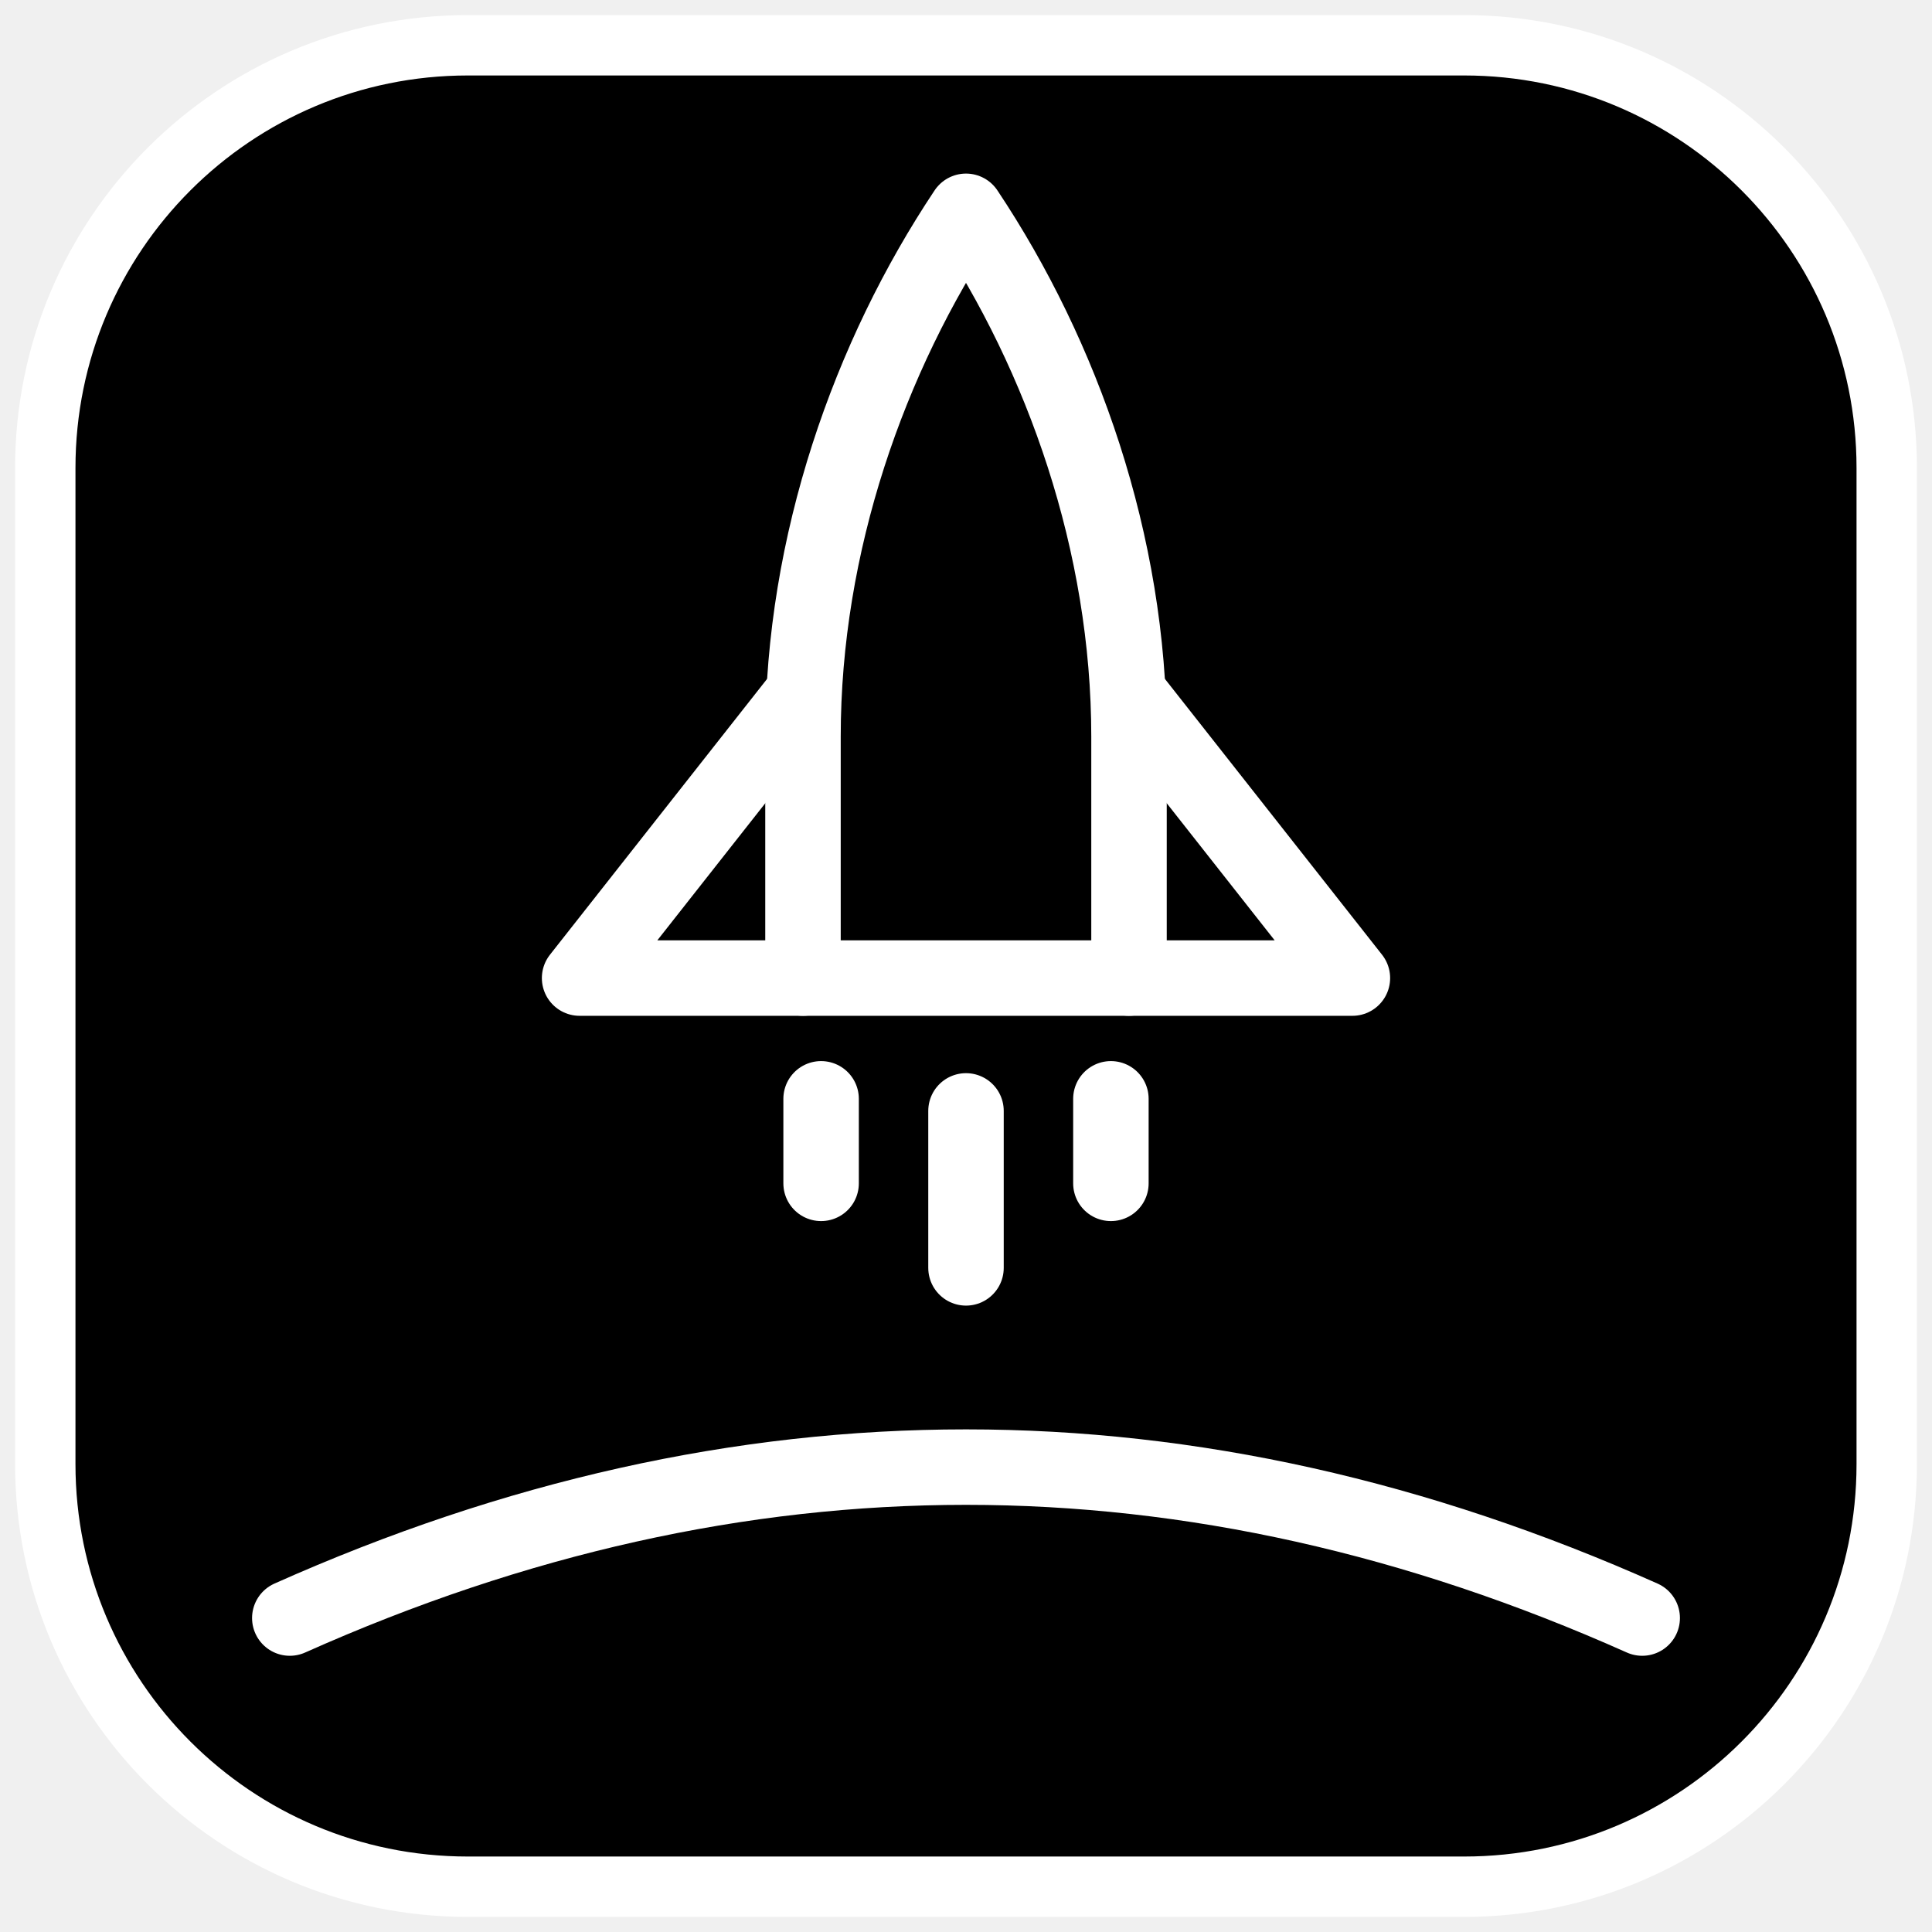
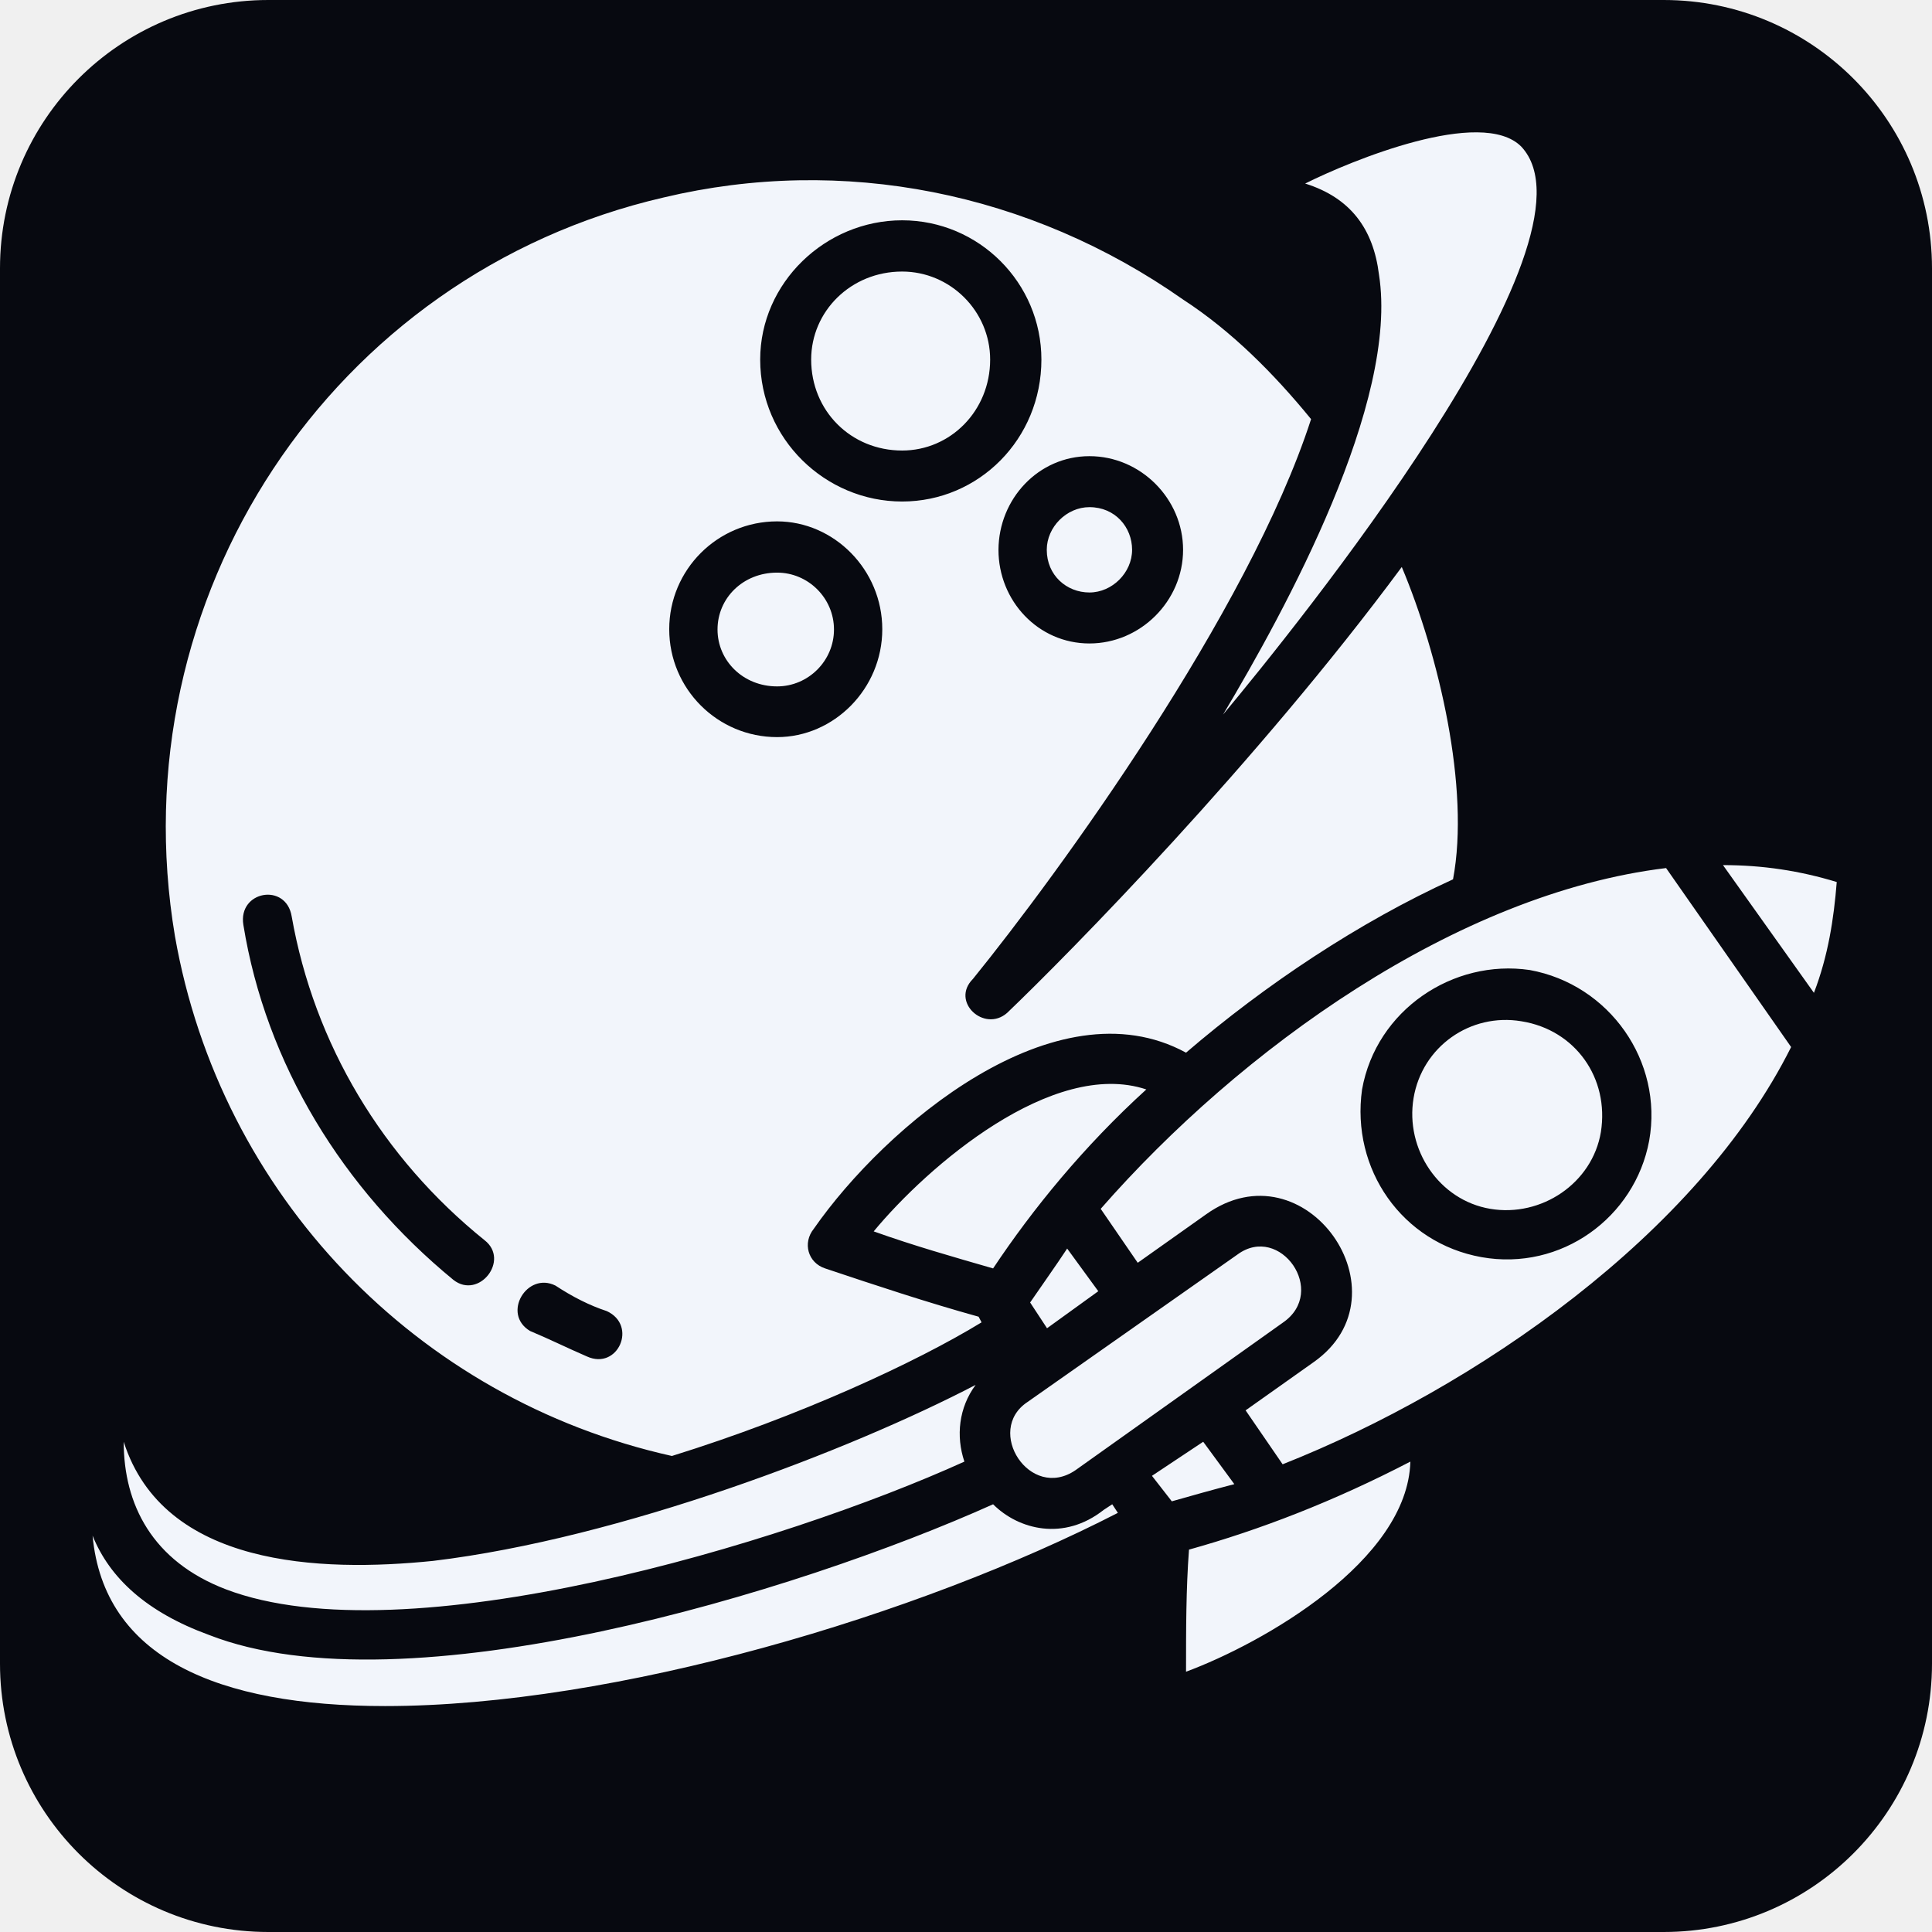
- <svg xmlns="http://www.w3.org/2000/svg" viewBox="0 0 32 32" role="img" aria-label="Trackspace logo">
-   <rect x="0.75" y="0.75" width="30.5" height="30.5" rx="7" fill="#000" stroke="#fff" stroke-width="1" />
-   <g fill="none" stroke="#fff" stroke-width="1.25" stroke-linecap="round" stroke-linejoin="round">
-     <path d="M16 3.5C14.4 5.9 13.3 9 13.3 12.2V16.2H18.7V12.2C18.7 9 17.6 5.9 16 3.5Z" />
-     <path d="M13.3 11.5L9.6 16.2H13.3" />
-     <path d="M18.7 11.5L22.4 16.2H18.7" />
-     <path d="M16 18.4V21" />
-     <path d="M13.6 18.2V19.6" />
-     <path d="M18.4 18.2V19.6" />
-     <path d="M4.8 26.8Q16 21.8 27.2 26.8" />
-   </g>
+ <svg xmlns="http://www.w3.org/2000/svg" viewBox="0 0 72 72" role="img" aria-label="Trackspace logo">
+   <rect width="72" height="72" rx="10" fill="#070910" />
+   <path fill="#f2f5fb" d="M59.66 42.19c.32-2.01-.95-3.81-2.96-4.13-1.91-.32-3.7.95-4.02 2.86-.32 1.91.95 3.81 2.86 4.13 1.9.32 3.8-.95 4.12-2.86Zm1.8.32c-.53 2.86-3.28 4.87-6.25 4.34-2.96-.53-4.87-3.28-4.45-6.25.53-2.96 3.39-4.87 6.25-4.45 2.97.54 4.98 3.4 4.45 6.36ZM44.31 57.75c-.11 1.48-.11 2.96-.11 4.55 2.86-1.06 8.26-4.13 8.36-7.83-2.85 1.48-5.6 2.54-8.25 3.28ZM42.72 40.6c-3.49-1.16-8.15 2.86-10.16 5.29 1.48.53 2.96.95 4.45 1.38 1.48-2.22 3.38-4.55 5.71-6.67ZM64.21 32.24 67.6 37c.53-1.38.74-2.75.85-4.13-1.38-.42-2.76-.63-4.24-.63ZM40.08 54.79l7.73-5.5c1.69-1.16-.11-3.7-1.69-2.54l-7.83 5.5c-1.6 1.06.09 3.7 1.79 2.54Zm4.76-1.06L42.93 55l.74.95c.74-.21 1.48-.42 2.33-.64l-1.16-1.58Zm-2.44-6.67 2.54-1.8c3.7-2.65 7.62 2.96 4.02 5.5l-2.54 1.8 1.38 2.01c7.2-2.85 15.46-8.57 18.95-15.55l-4.66-6.67c-7.83.95-15.88 6.77-21.07 12.7l1.38 2.01Zm-3.38 2.44 1.91-1.38-1.16-1.59c-.42.64-.95 1.38-1.38 2.01l.63.96Zm6.56-22.87c2.65-3.18 14.4-17.68 11.11-21.17-1.48-1.48-6.35.53-8.05 1.38 1.69.53 2.54 1.69 2.75 3.39.75 4.76-3.48 12.49-5.81 16.4Zm3.28-11.01c-1.38-1.69-2.96-3.28-4.76-4.45-5.72-4.02-12.7-5.4-19.37-3.81C12.34 10.22 4.4 22.29 6.52 34.89c1.69 9.63 9 17.25 18.52 19.37 4.76-1.48 9.1-3.49 11.54-4.98l-.11-.21c-1.91-.53-3.81-1.16-5.72-1.8-.64-.21-.85-.95-.42-1.48 2.65-3.81 9-9.21 13.87-6.56 2.96-2.54 6.46-4.87 9.95-6.46.64-3.39-.53-8.36-1.91-11.64-5.4 7.3-12.39 14.4-14.71 16.62-.85.74-2.12-.42-1.27-1.27 3.18-3.92 10.27-13.66 12.6-20.86ZM33.62 10.12c-1.91 0-3.39 1.48-3.39 3.28 0 1.91 1.48 3.39 3.39 3.39 1.8 0 3.28-1.48 3.28-3.39 0-1.8-1.48-3.28-3.28-3.28Zm0-1.91c2.86 0 5.19 2.33 5.19 5.19 0 2.96-2.33 5.29-5.19 5.29-2.86 0-5.29-2.33-5.29-5.29 0-2.86 2.43-5.19 5.29-5.19ZM40.6 18.9c-.85 0-1.59.74-1.59 1.59 0 .95.74 1.59 1.59 1.59.85 0 1.59-.74 1.59-1.59 0-.84-.63-1.59-1.59-1.59Zm0-1.9c1.91 0 3.49 1.59 3.49 3.49 0 1.91-1.59 3.49-3.49 3.49-1.91 0-3.39-1.59-3.39-3.49.01-1.9 1.49-3.49 3.39-3.49Zm-11.64 4.34c-1.27 0-2.22.95-2.22 2.12 0 1.16.95 2.12 2.22 2.12 1.16 0 2.12-.95 2.12-2.12 0-1.17-.96-2.12-2.12-2.12Zm0-1.91c2.12 0 3.92 1.8 3.92 4.02s-1.8 4.02-3.92 4.02c-2.22 0-4.02-1.8-4.02-4.02s1.8-4.02 4.02-4.02ZM18.06 46.22c.95.74-.21 2.22-1.16 1.48-4.13-3.39-6.99-8.05-7.83-13.23-.21-1.27 1.59-1.59 1.8-.32.84 4.76 3.38 9 7.19 12.07Zm4.55 2.64c1.16.53.42 2.22-.74 1.69-.74-.32-1.38-.64-2.12-.95-1.06-.64-.11-2.22.95-1.69.64.42 1.27.74 1.91.95ZM37.01 56.06c-7.3 3.28-21.91 7.73-29.22 4.87-2.33-.85-3.7-2.12-4.34-3.7.42 4.55 4.66 6.35 10.9 6.35 8.57 0 19.9-3.39 27.31-7.2l-.21-.32-.32.21c-1.48 1.17-3.17.74-4.12-.21ZM4.61 53.73c0 2.33 1.06 4.45 3.81 5.5 6.67 2.54 20.75-1.69 27.52-4.76-.32-.95-.21-2.01.42-2.86-4.66 2.43-13.23 5.72-20.22 6.56-4.22.43-10.04.22-11.53-4.44Z" />
</svg>
